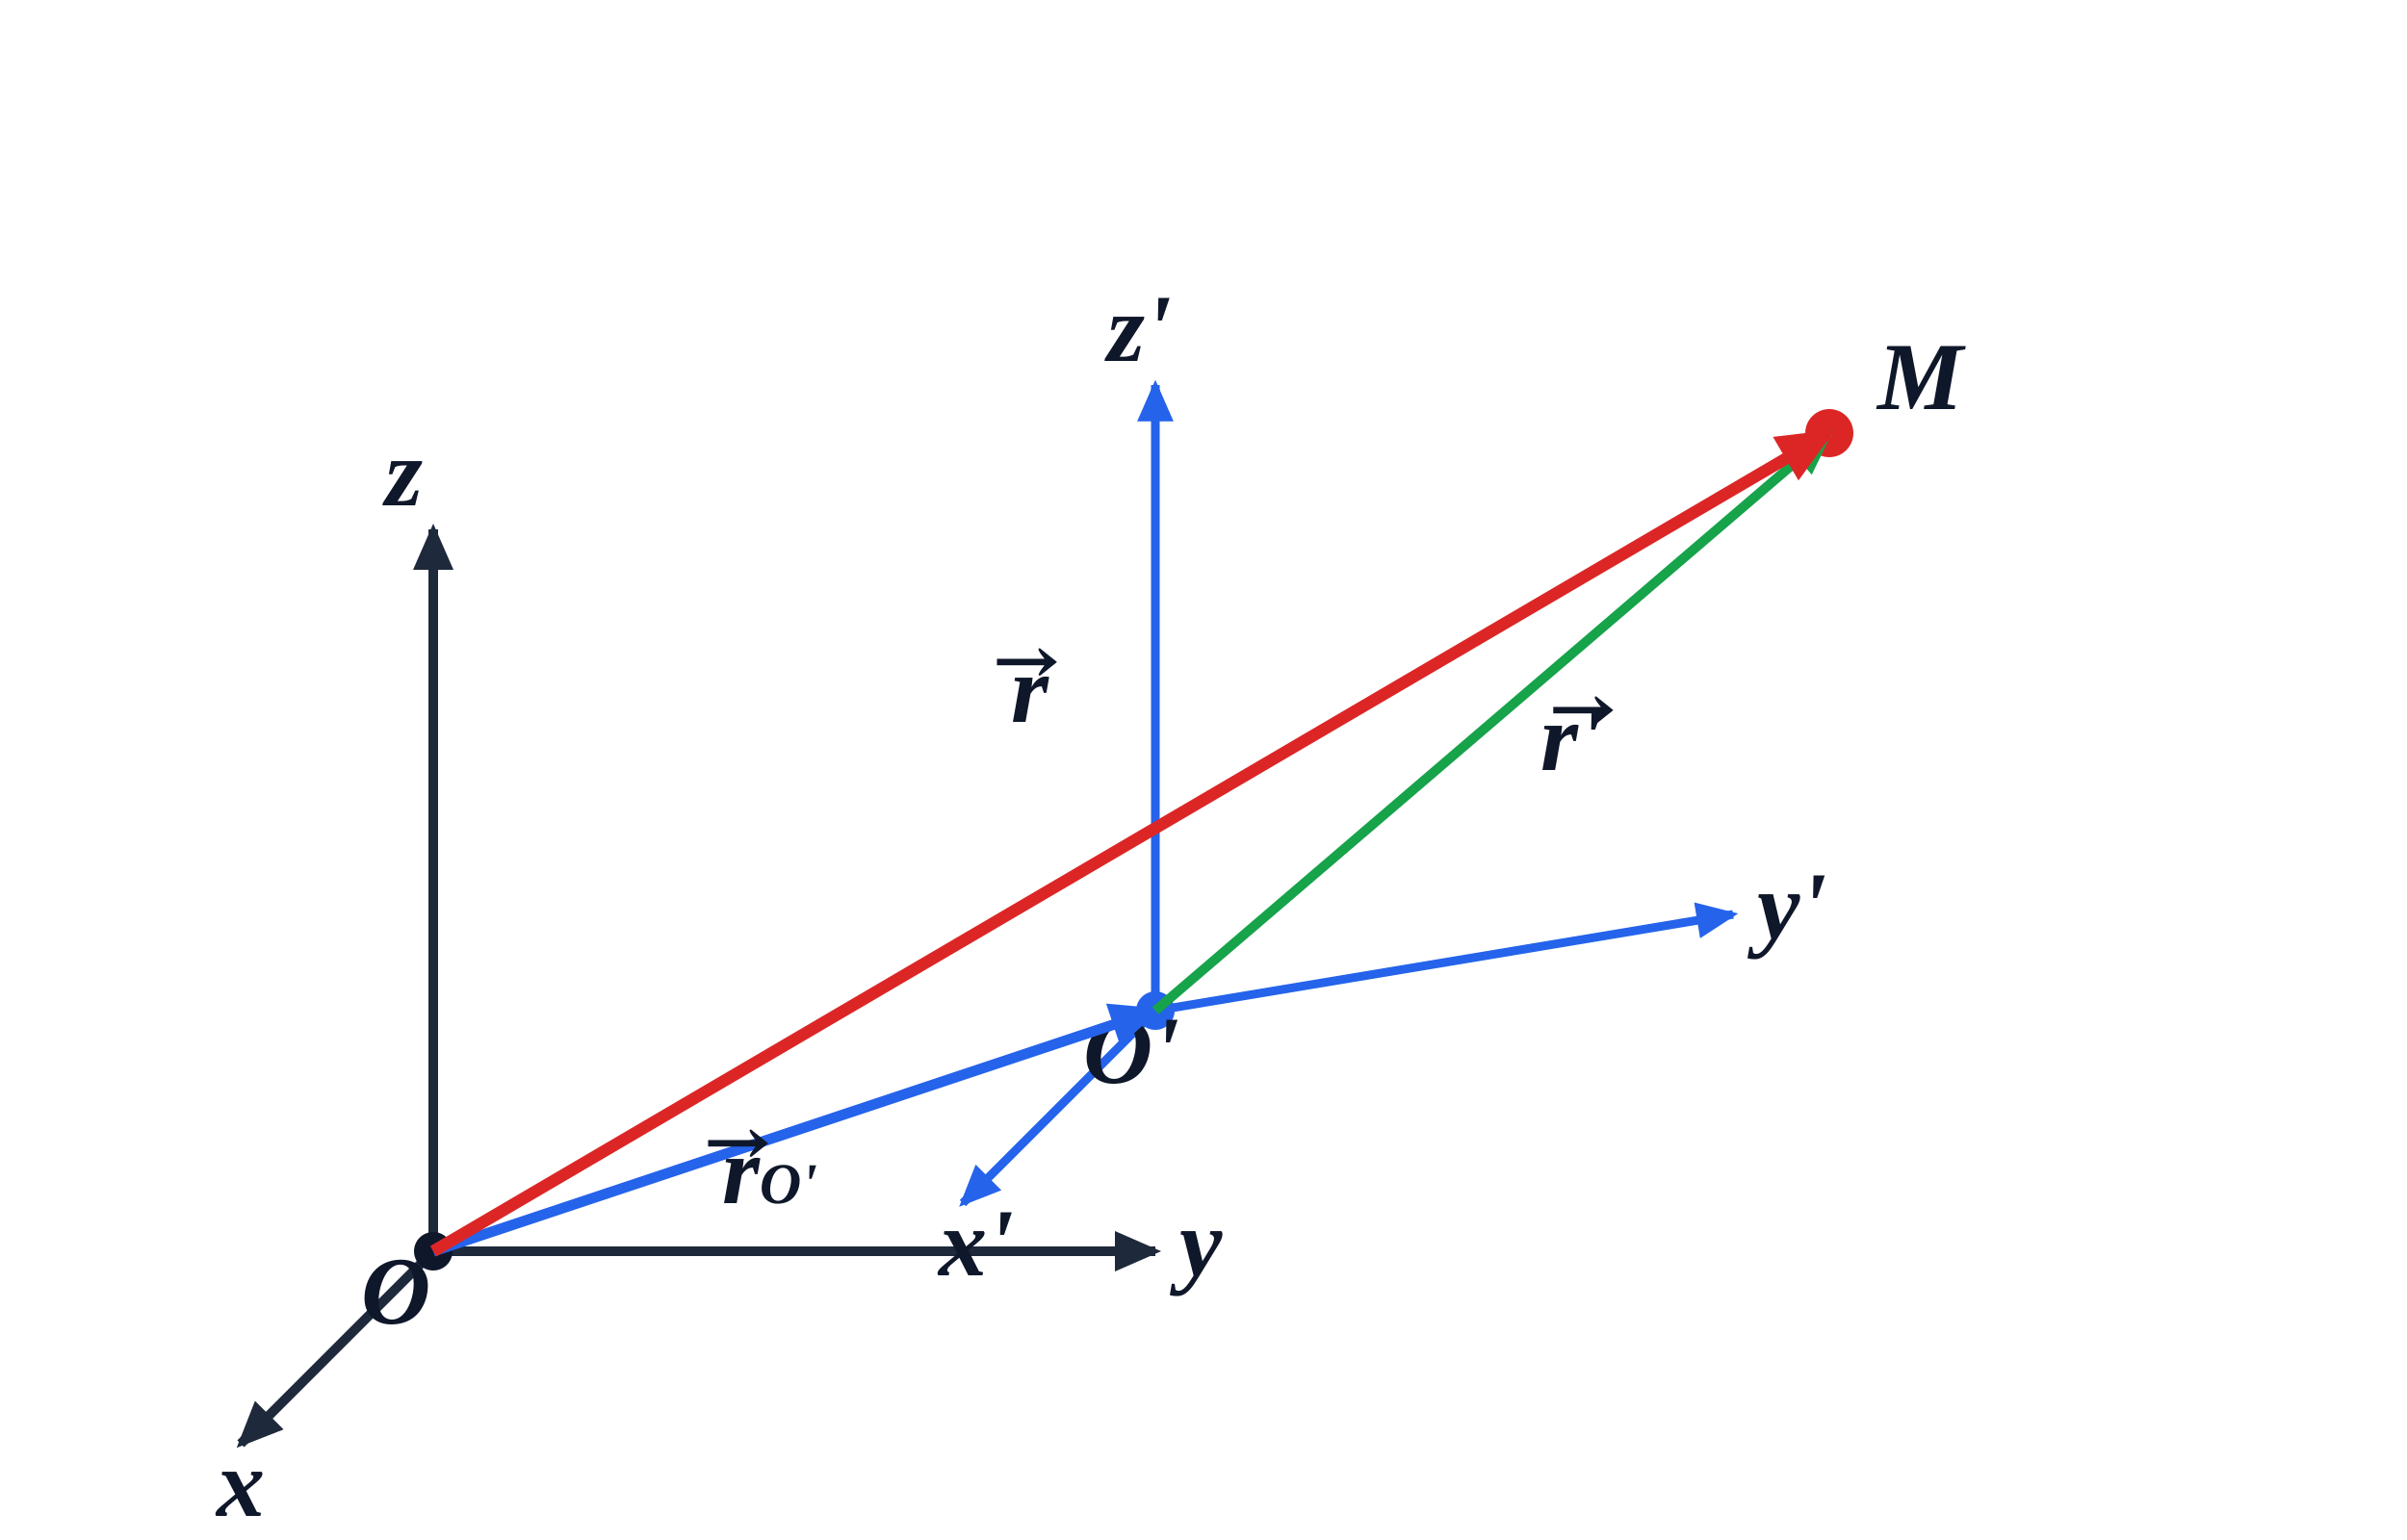
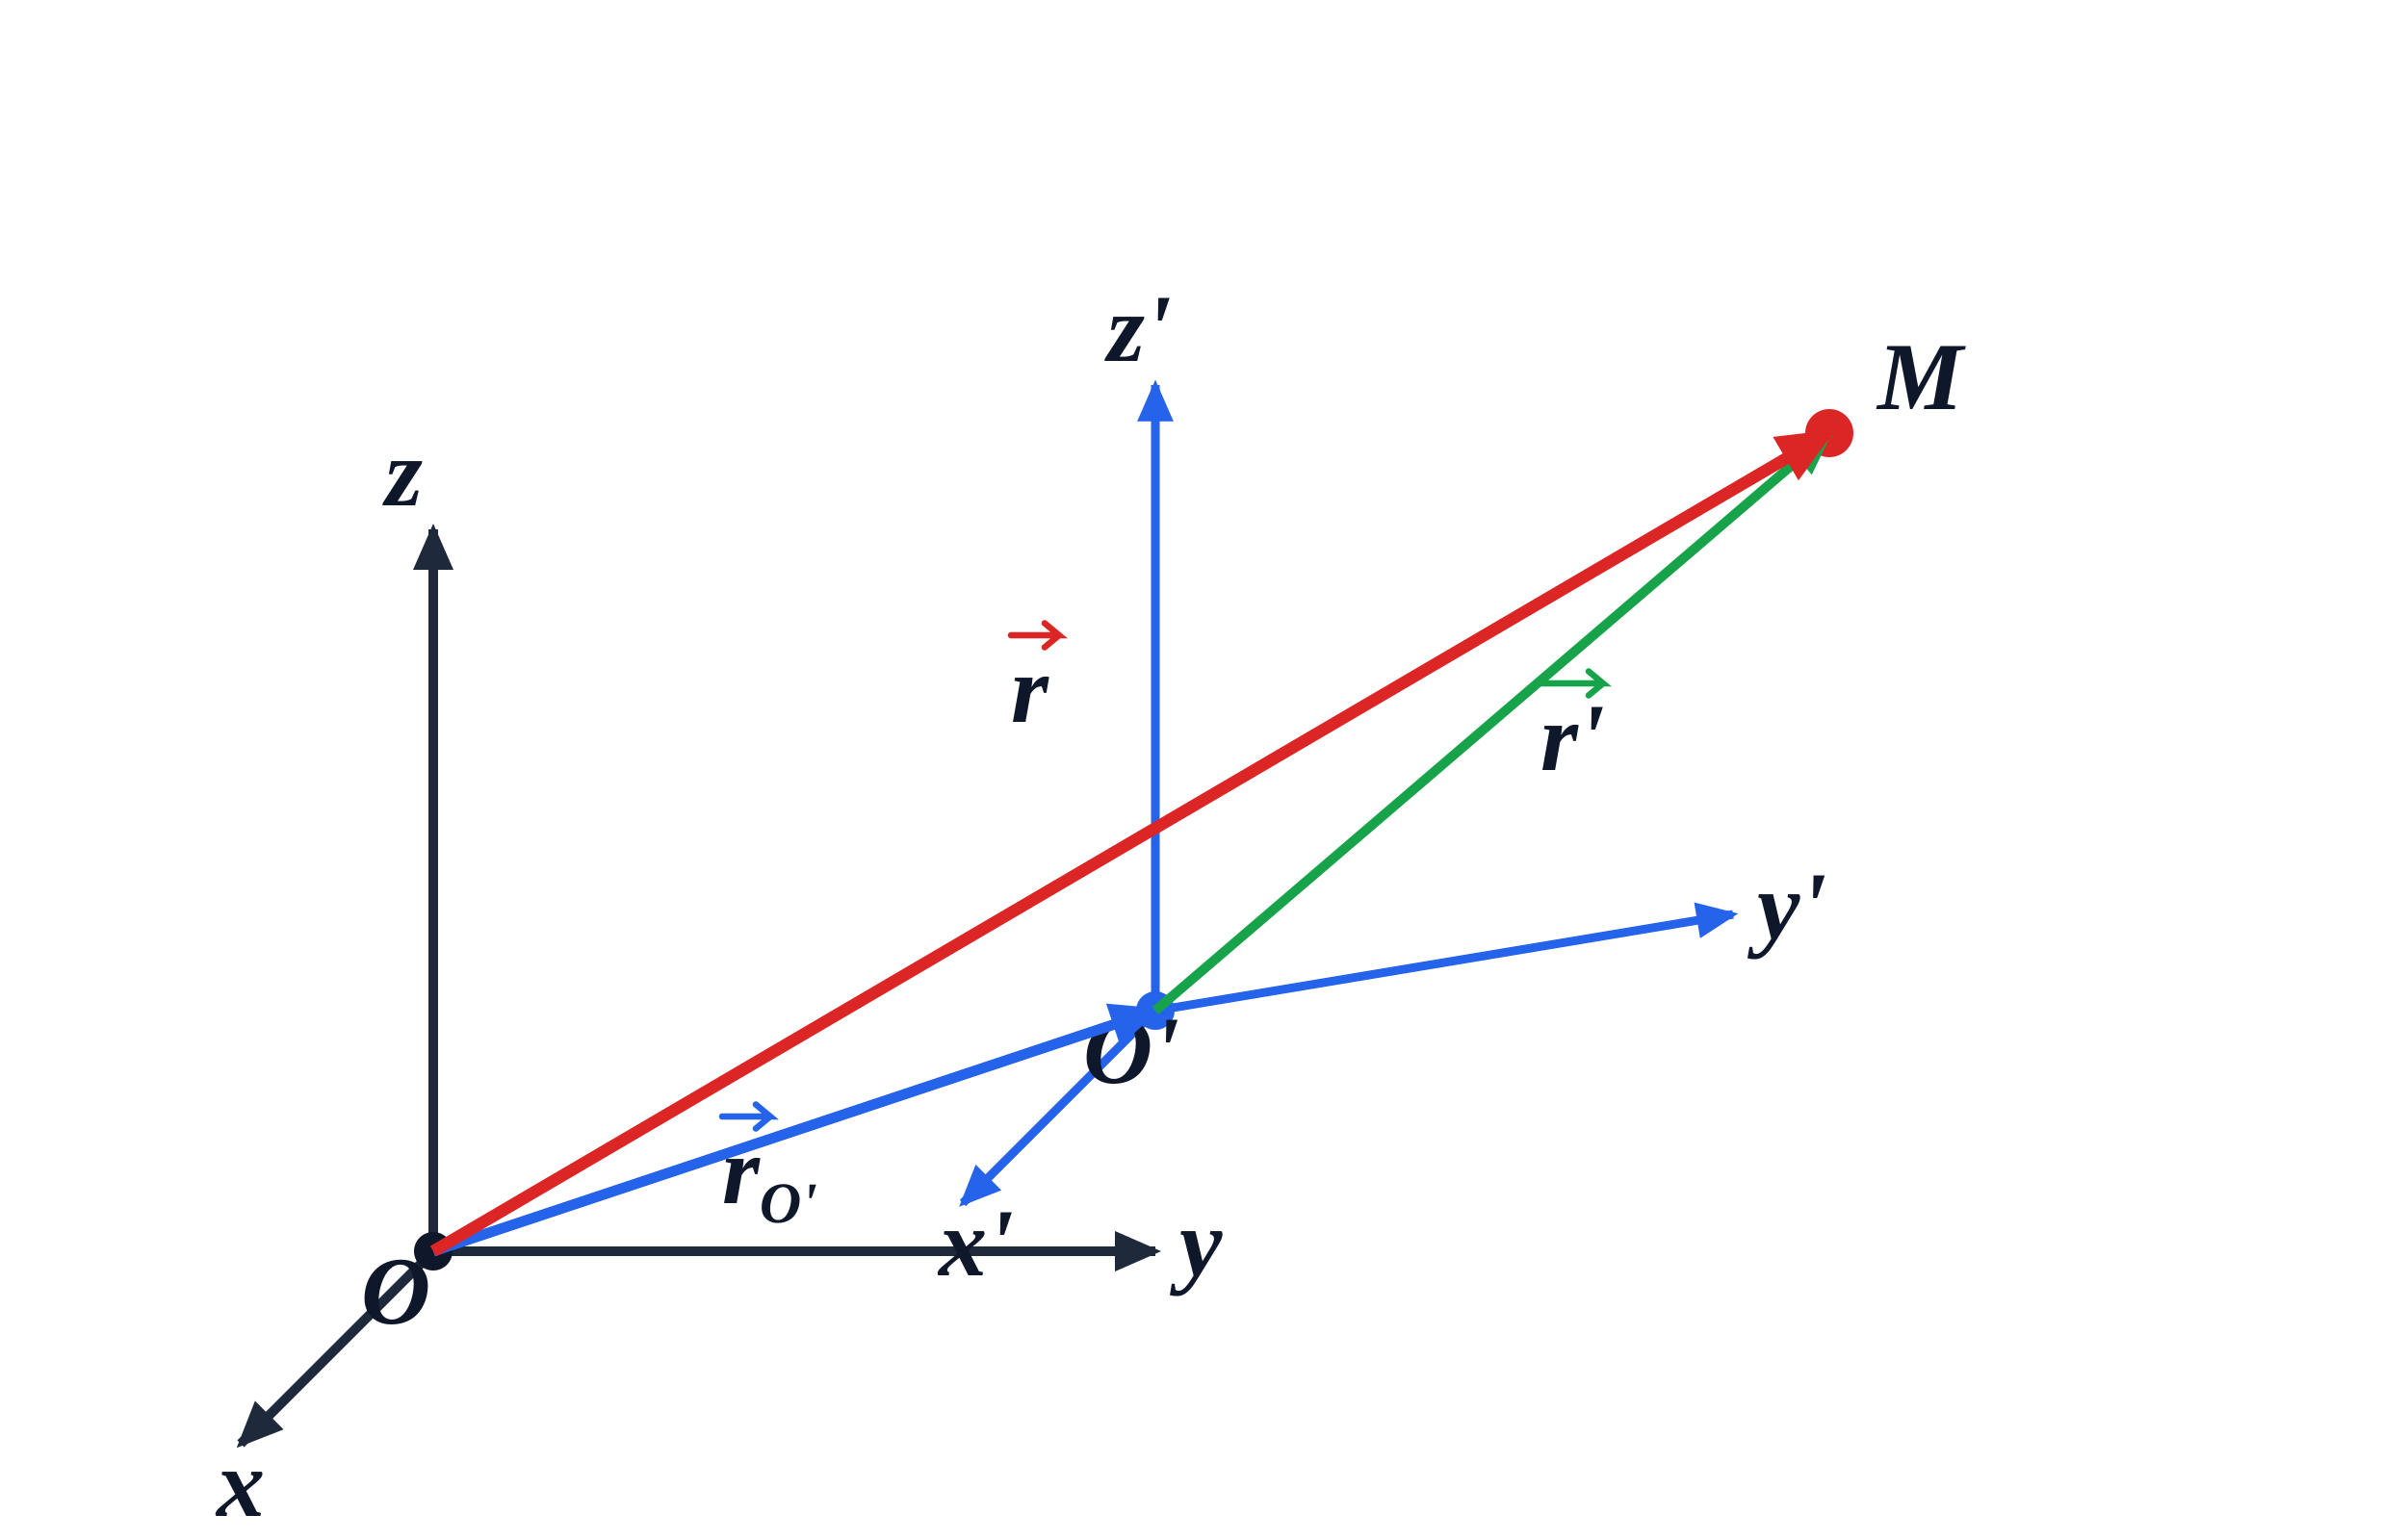
<svg xmlns="http://www.w3.org/2000/svg" viewBox="0 0 500 320" width="100%" height="100%">
  <defs>
    <marker id="arrow" viewBox="0 0 10 10" refX="7" refY="5" markerWidth="6" markerHeight="6" orient="auto-start-reverse">
      <path d="M 0 1.5 L 8 5 L 0 8.5 z" fill="#1e293b" />
    </marker>
    <marker id="arrow-blue" viewBox="0 0 10 10" refX="7" refY="5" markerWidth="6" markerHeight="6" orient="auto-start-reverse">
      <path d="M 0 1.5 L 8 5 L 0 8.5 z" fill="#2563eb" />
    </marker>
    <marker id="arrow-red" viewBox="0 0 10 10" refX="7" refY="5" markerWidth="6" markerHeight="6" orient="auto-start-reverse">
      <path d="M 0 1.5 L 8 5 L 0 8.5 z" fill="#dc2626" />
    </marker>
    <marker id="arrow-green" viewBox="0 0 10 10" refX="7" refY="5" markerWidth="6" markerHeight="6" orient="auto-start-reverse">
      <path d="M 0 1.5 L 8 5 L 0 8.5 z" fill="#16a34a" />
    </marker>
    <pattern id="hatch" width="8" height="8" patternTransform="rotate(45 0 0)" patternUnits="userSpaceOnUse">
      <line x1="0" y1="0" x2="0" y2="8" stroke="#94a3b8" stroke-width="1.2" />
    </pattern>
  </defs>
  <style>
-     text { font-family: 'Times New Roman', serif; }
+     text { font-family: 'Times New Roman', 'Cambria Math', serif; }
    .lbl { font-size: 18px; font-style: italic; fill: #0f172a; }
-     .lbl-sub { font-size: 13px; font-style: italic; fill: #0f172a; }
    .lbl-bold { font-size: 20px; font-style: italic; font-weight: bold; fill: #0f172a; }
    .vec { stroke: #2563eb; stroke-width: 2.2; }
    .axis { stroke: #64748b; stroke-width: 1.2; stroke-dasharray: 5,3; }
    .solid { stroke: #1e293b; stroke-width: 1.8; fill: #f8fafc; }
  </style>
  <g transform="translate(40, 20)">
    <line x1="50" y1="240" x2="50" y2="90" stroke="#1e293b" stroke-width="2" marker-end="url(#arrow)" />
    <text x="40" y="85" class="lbl-bold">z</text>
    <line x1="50" y1="240" x2="200" y2="240" stroke="#1e293b" stroke-width="2" marker-end="url(#arrow)" />
    <text x="205" y="245" class="lbl-bold">y</text>
    <line x1="50" y1="240" x2="10" y2="280" stroke="#1e293b" stroke-width="2" marker-end="url(#arrow)" />
    <text x="5" y="295" class="lbl-bold">x</text>
    <circle cx="50" cy="240" r="4" fill="#0f172a" />
    <text x="35" y="255" class="lbl-bold">O</text>
  </g>
  <g transform="translate(180, 50)">
    <line x1="60" y1="160" x2="60" y2="30" stroke="#2563eb" stroke-width="1.8" marker-end="url(#arrow-blue)" />
    <text x="50" y="25" class="lbl-bold" fill="#2563eb">z'</text>
    <line x1="60" y1="160" x2="180" y2="140" stroke="#2563eb" stroke-width="1.8" marker-end="url(#arrow-blue)" />
    <text x="185" y="145" class="lbl-bold" fill="#2563eb">y'</text>
    <line x1="60" y1="160" x2="20" y2="200" stroke="#2563eb" stroke-width="1.8" marker-end="url(#arrow-blue)" />
    <text x="15" y="215" class="lbl-bold" fill="#2563eb">x'</text>
    <circle cx="60" cy="160" r="4" fill="#2563eb" />
    <text x="45" y="175" class="lbl-bold" fill="#2563eb">O'</text>
  </g>
  <circle cx="380" cy="90" r="5" fill="#dc2626" />
  <text x="390" y="85" class="lbl-bold" fill="#dc2626">M</text>
  <line x1="90" y1="260" x2="240" y2="210" class="vec" marker-end="url(#arrow-blue)" />
-   <text x="150" y="250" class="lbl-bold" fill="#2563eb">r⃗<tspan font-size="12">O'</tspan>
-   </text>
+   <g>
+     <text x="150" y="250" class="lbl-bold" fill="#2563eb">r<tspan font-size="12" dy="4">O'</tspan>
+     </text>
+     <path d="M 150 232 h 10 l -3 -2.5 m 3 2.5 l -3 2.5" fill="none" stroke="#2563eb" stroke-width="1.3" stroke-linecap="round" />
+   </g>
  <line x1="240" y1="210" x2="380" y2="90" stroke="#16a34a" stroke-width="2" marker-end="url(#arrow-green)" />
-   <text x="320" y="160" class="lbl-bold" fill="#16a34a">r'⃗</text>
+   <g>
+     <text x="320" y="160" class="lbl-bold" fill="#16a34a">r'</text>
+     <path d="M 320 142 h 13 l -3 -2.5 m 3 2.5 l -3 2.5" fill="none" stroke="#16a34a" stroke-width="1.3" stroke-linecap="round" />
+   </g>
  <line x1="90" y1="260" x2="380" y2="90" stroke="#dc2626" stroke-width="2.5" marker-end="url(#arrow-red)" />
-   <text x="210" y="150" class="lbl-bold" fill="#dc2626">r⃗</text>
+   <g>
+     <text x="210" y="150" class="lbl-bold" fill="#dc2626">r</text>
+     <path d="M 210 132 h 10 l -3 -2.5 m 3 2.5 l -3 2.5" fill="none" stroke="#dc2626" stroke-width="1.3" stroke-linecap="round" />
+   </g>
</svg>
